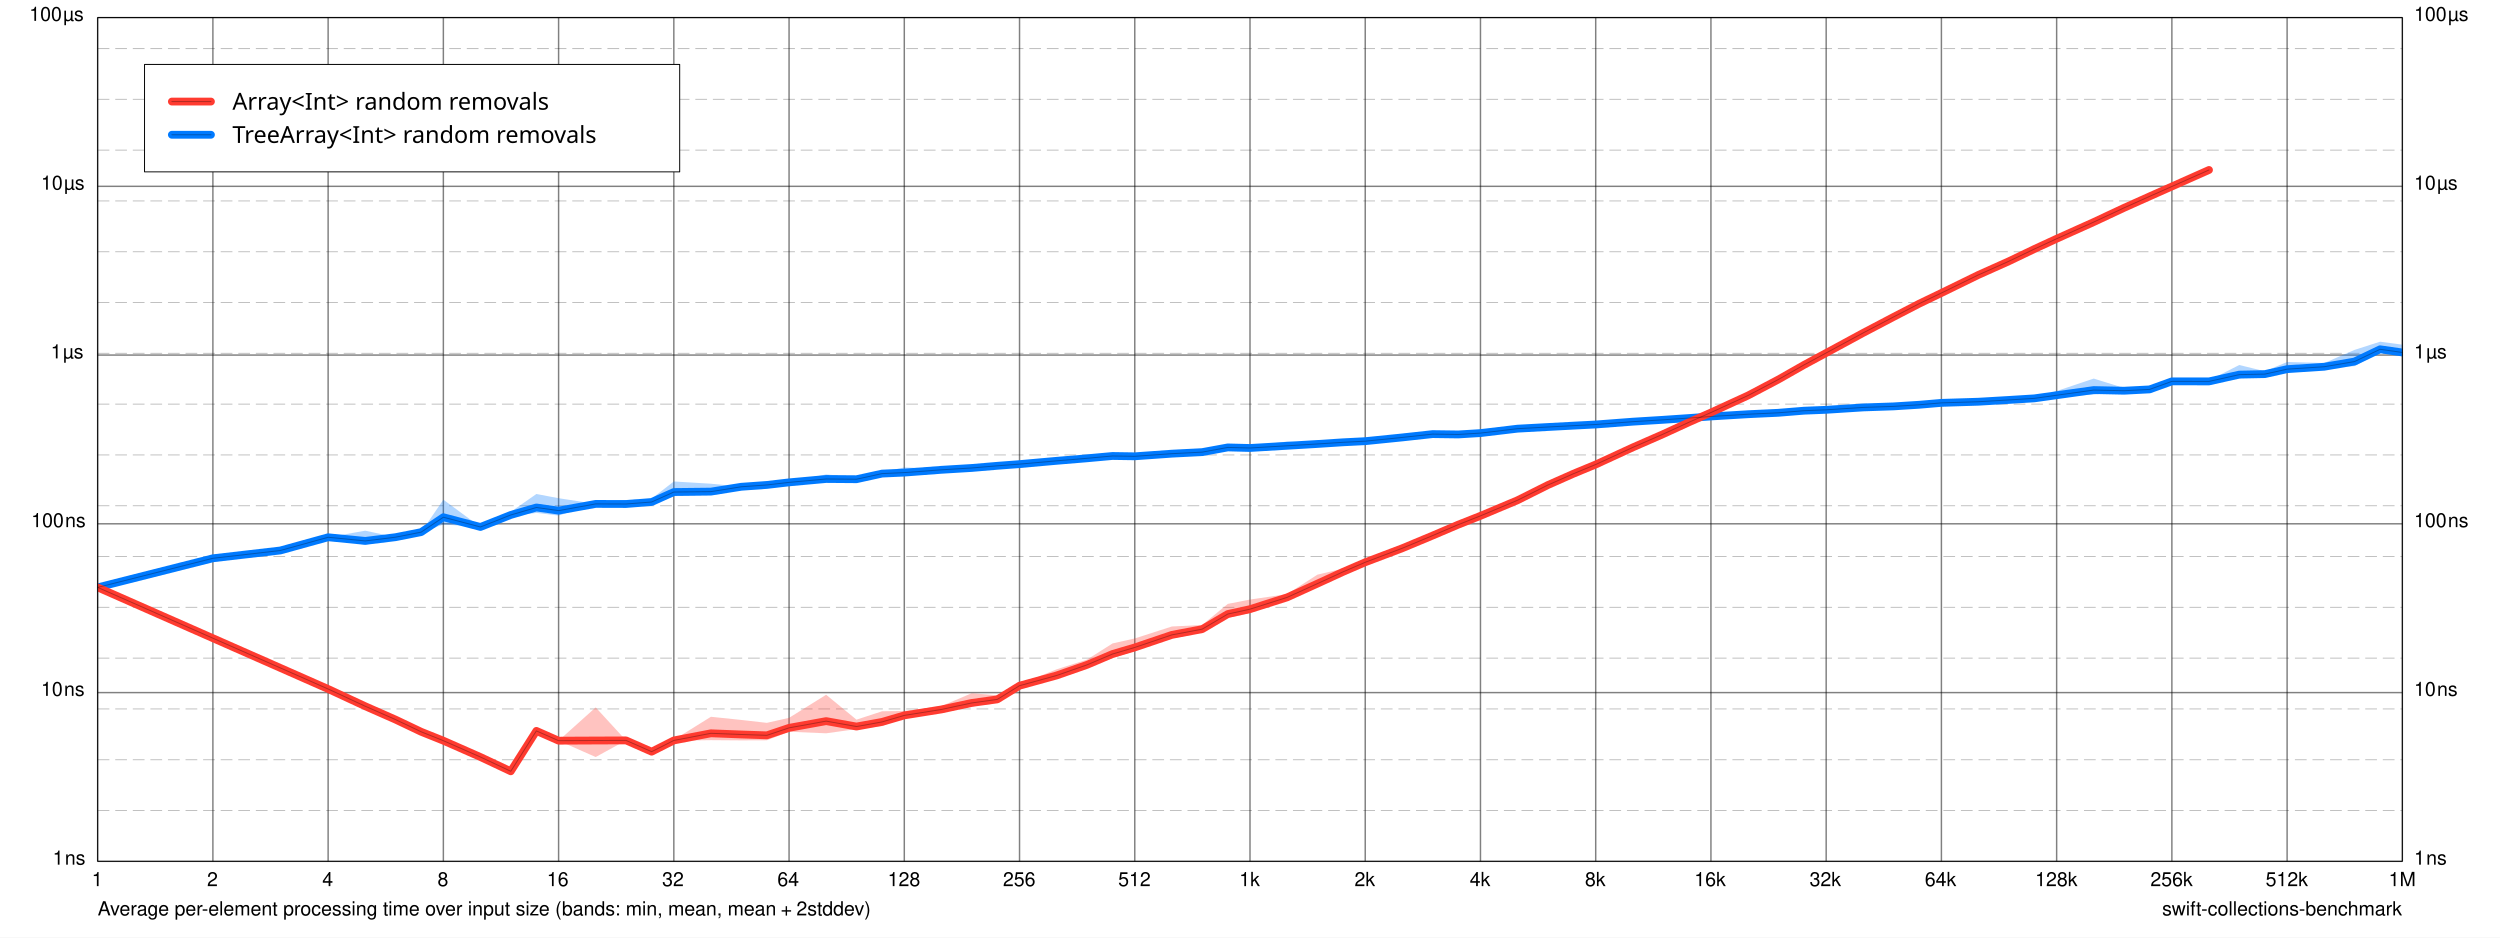
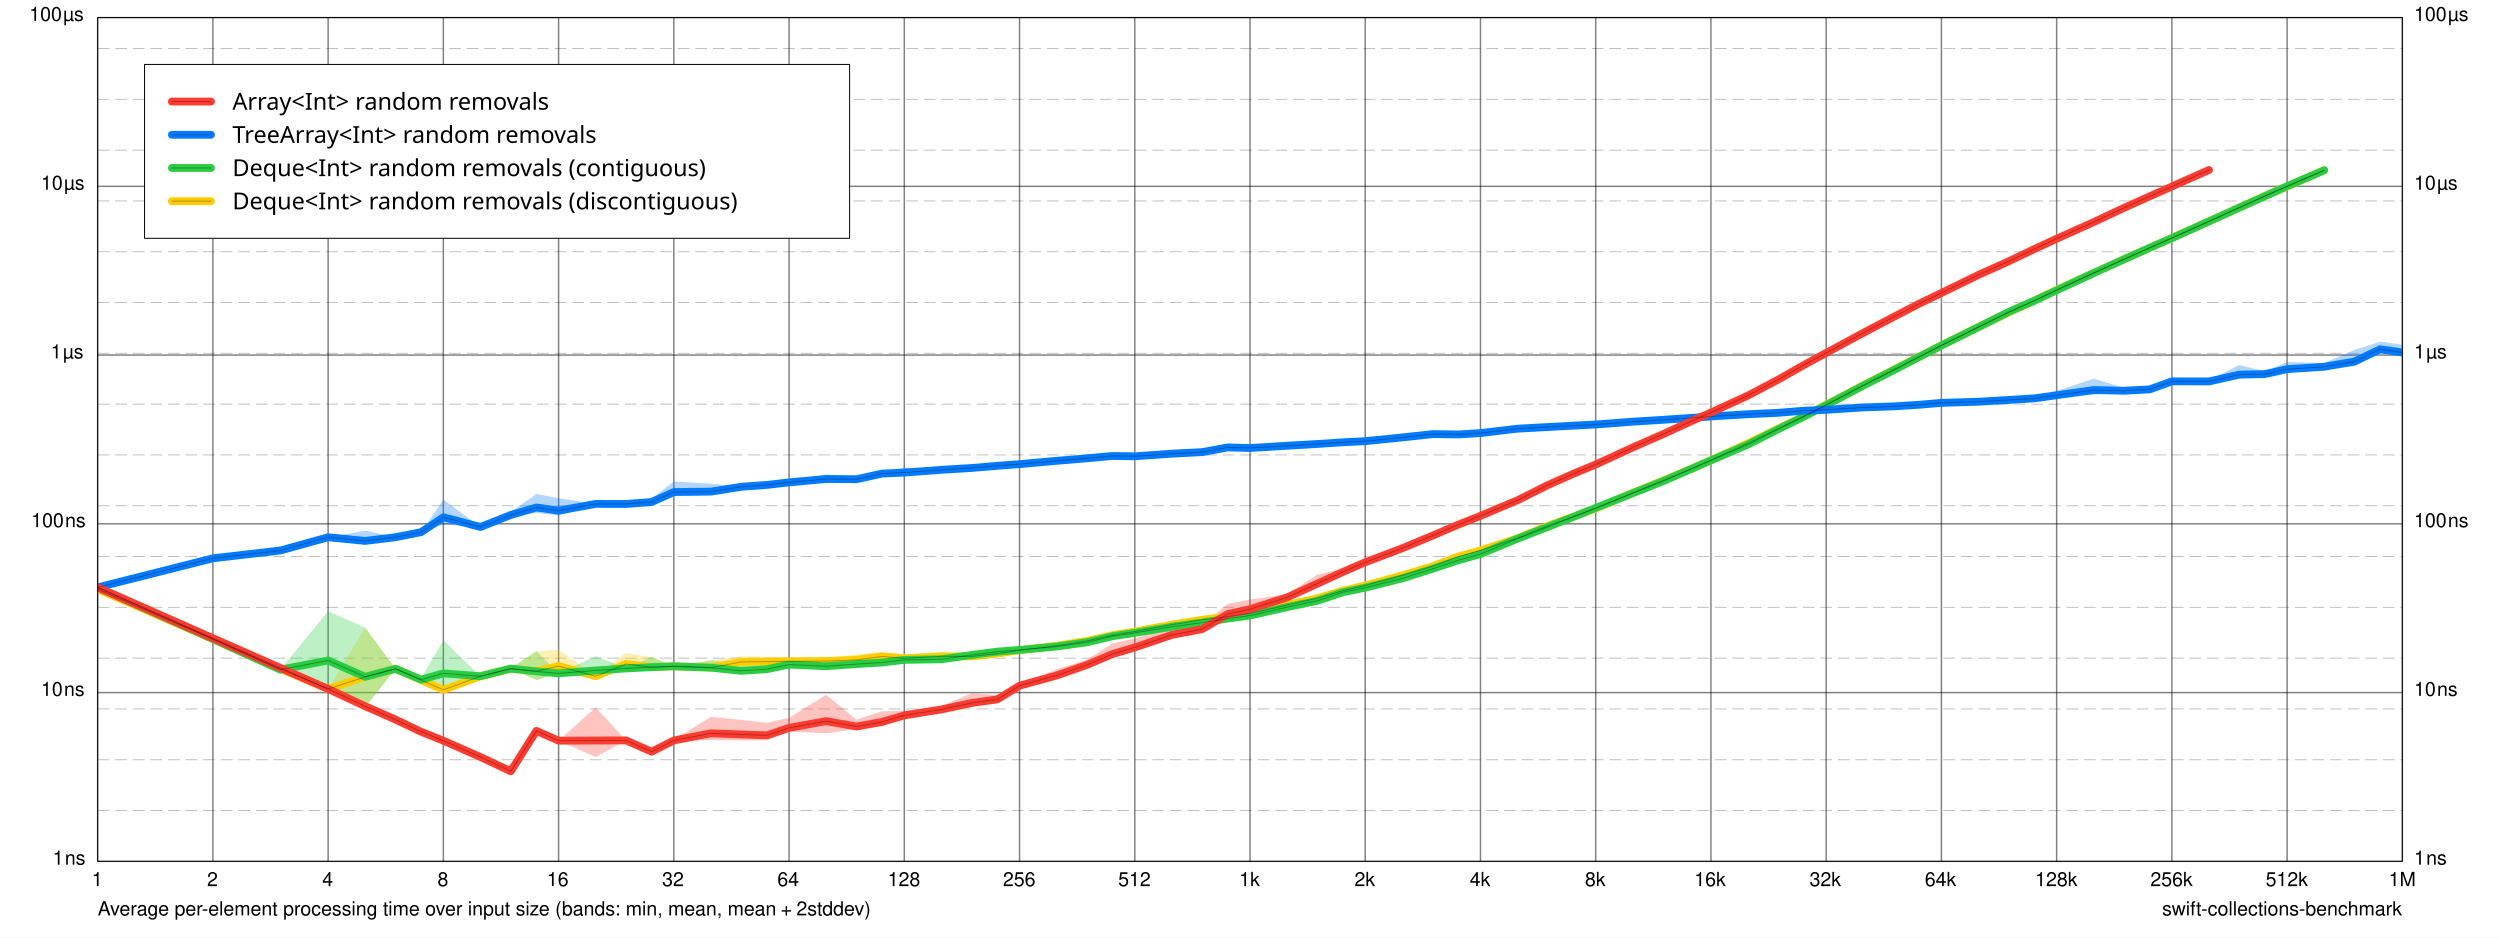
<svg xmlns="http://www.w3.org/2000/svg" xmlns:xlink="http://www.w3.org/1999/xlink" width="1280.0px" height="480.0px" viewBox="0.0 0.0 1280.0 480.0" version="1.1">
  <path d="M 0 0 L 0 480 L 1280 480 L 1280 0 z" fill="#FFFFFF" fill-opacity="1.0" stroke="none" />
  <text x="50" y="468.7" font-family="Helvetica" font-size="10" font-weight="normal" font-style="normal" fill="#000000" fill-opacity="1">Average per-element processing time over input size (bands: min, mean, mean + 2stddev)</text>
  <a xlink:href="https://github.com/apple/swift-collections-benchmark">
    <text x="1107" y="468.7" font-family="Helvetica" font-size="10" font-weight="normal" font-style="normal" fill="#000000" fill-opacity="1">swift-collections-benchmark</text>
  </a>
  <path d="M 50 9 L 50 441" fill="none" stroke-width="0.75" stroke="#000000" stroke-opacity="0.498" stroke-linecap="butt" stroke-linejoin="round" />
  <text x="47" y="453.7" font-family="Helvetica" font-size="10" font-weight="normal" font-style="normal" fill="#000000" fill-opacity="1">1</text>
  <path d="M 109 9 L 109 441" fill="none" stroke-width="0.75" stroke="#000000" stroke-opacity="0.498" stroke-linecap="butt" stroke-linejoin="round" />
  <text x="106" y="453.7" font-family="Helvetica" font-size="10" font-weight="normal" font-style="normal" fill="#000000" fill-opacity="1">2</text>
  <path d="M 168 9 L 168 441" fill="none" stroke-width="0.75" stroke="#000000" stroke-opacity="0.498" stroke-linecap="butt" stroke-linejoin="round" />
  <text x="165" y="453.7" font-family="Helvetica" font-size="10" font-weight="normal" font-style="normal" fill="#000000" fill-opacity="1">4</text>
  <path d="M 227 9 L 227 441" fill="none" stroke-width="0.75" stroke="#000000" stroke-opacity="0.498" stroke-linecap="butt" stroke-linejoin="round" />
  <text x="224" y="453.7" font-family="Helvetica" font-size="10" font-weight="normal" font-style="normal" fill="#000000" fill-opacity="1">8</text>
  <path d="M 286 9 L 286 441" fill="none" stroke-width="0.75" stroke="#000000" stroke-opacity="0.498" stroke-linecap="butt" stroke-linejoin="round" />
  <text x="280" y="453.7" font-family="Helvetica" font-size="10" font-weight="normal" font-style="normal" fill="#000000" fill-opacity="1">16</text>
  <path d="M 345 9 L 345 441" fill="none" stroke-width="0.75" stroke="#000000" stroke-opacity="0.498" stroke-linecap="butt" stroke-linejoin="round" />
  <text x="339" y="453.7" font-family="Helvetica" font-size="10" font-weight="normal" font-style="normal" fill="#000000" fill-opacity="1">32</text>
  <path d="M 404 9 L 404 441" fill="none" stroke-width="0.75" stroke="#000000" stroke-opacity="0.498" stroke-linecap="butt" stroke-linejoin="round" />
  <text x="398" y="453.7" font-family="Helvetica" font-size="10" font-weight="normal" font-style="normal" fill="#000000" fill-opacity="1">64</text>
  <path d="M 463 9 L 463 441" fill="none" stroke-width="0.75" stroke="#000000" stroke-opacity="0.498" stroke-linecap="butt" stroke-linejoin="round" />
  <text x="454.5" y="453.7" font-family="Helvetica" font-size="10" font-weight="normal" font-style="normal" fill="#000000" fill-opacity="1">128</text>
  <path d="M 522 9 L 522 441" fill="none" stroke-width="0.75" stroke="#000000" stroke-opacity="0.498" stroke-linecap="butt" stroke-linejoin="round" />
  <text x="513.5" y="453.7" font-family="Helvetica" font-size="10" font-weight="normal" font-style="normal" fill="#000000" fill-opacity="1">256</text>
  <path d="M 581 9 L 581 441" fill="none" stroke-width="0.75" stroke="#000000" stroke-opacity="0.498" stroke-linecap="butt" stroke-linejoin="round" />
  <text x="572.5" y="453.7" font-family="Helvetica" font-size="10" font-weight="normal" font-style="normal" fill="#000000" fill-opacity="1">512</text>
  <path d="M 640 9 L 640 441" fill="none" stroke-width="0.75" stroke="#000000" stroke-opacity="0.498" stroke-linecap="butt" stroke-linejoin="round" />
  <text x="634.5" y="453.7" font-family="Helvetica" font-size="10" font-weight="normal" font-style="normal" fill="#000000" fill-opacity="1">1k</text>
  <path d="M 699 9 L 699 441" fill="none" stroke-width="0.75" stroke="#000000" stroke-opacity="0.498" stroke-linecap="butt" stroke-linejoin="round" />
  <text x="693.5" y="453.7" font-family="Helvetica" font-size="10" font-weight="normal" font-style="normal" fill="#000000" fill-opacity="1">2k</text>
  <path d="M 758 9 L 758 441" fill="none" stroke-width="0.75" stroke="#000000" stroke-opacity="0.498" stroke-linecap="butt" stroke-linejoin="round" />
  <text x="752.5" y="453.7" font-family="Helvetica" font-size="10" font-weight="normal" font-style="normal" fill="#000000" fill-opacity="1">4k</text>
  <path d="M 817 9 L 817 441" fill="none" stroke-width="0.75" stroke="#000000" stroke-opacity="0.498" stroke-linecap="butt" stroke-linejoin="round" />
  <text x="811.5" y="453.7" font-family="Helvetica" font-size="10" font-weight="normal" font-style="normal" fill="#000000" fill-opacity="1">8k</text>
  <path d="M 876 9 L 876 441" fill="none" stroke-width="0.75" stroke="#000000" stroke-opacity="0.498" stroke-linecap="butt" stroke-linejoin="round" />
  <text x="867.5" y="453.7" font-family="Helvetica" font-size="10" font-weight="normal" font-style="normal" fill="#000000" fill-opacity="1">16k</text>
  <path d="M 935 9 L 935 441" fill="none" stroke-width="0.75" stroke="#000000" stroke-opacity="0.498" stroke-linecap="butt" stroke-linejoin="round" />
  <text x="926.5" y="453.7" font-family="Helvetica" font-size="10" font-weight="normal" font-style="normal" fill="#000000" fill-opacity="1">32k</text>
  <path d="M 994 9 L 994 441" fill="none" stroke-width="0.75" stroke="#000000" stroke-opacity="0.498" stroke-linecap="butt" stroke-linejoin="round" />
  <text x="985.5" y="453.7" font-family="Helvetica" font-size="10" font-weight="normal" font-style="normal" fill="#000000" fill-opacity="1">64k</text>
  <path d="M 1053 9 L 1053 441" fill="none" stroke-width="0.75" stroke="#000000" stroke-opacity="0.498" stroke-linecap="butt" stroke-linejoin="round" />
  <text x="1042" y="453.7" font-family="Helvetica" font-size="10" font-weight="normal" font-style="normal" fill="#000000" fill-opacity="1">128k</text>
  <path d="M 1112 9 L 1112 441" fill="none" stroke-width="0.75" stroke="#000000" stroke-opacity="0.498" stroke-linecap="butt" stroke-linejoin="round" />
  <text x="1101" y="453.7" font-family="Helvetica" font-size="10" font-weight="normal" font-style="normal" fill="#000000" fill-opacity="1">256k</text>
  <path d="M 1171 9 L 1171 441" fill="none" stroke-width="0.75" stroke="#000000" stroke-opacity="0.498" stroke-linecap="butt" stroke-linejoin="round" />
  <text x="1160" y="453.7" font-family="Helvetica" font-size="10" font-weight="normal" font-style="normal" fill="#000000" fill-opacity="1">512k</text>
  <path d="M 1230 9 L 1230 441" fill="none" stroke-width="0.75" stroke="#000000" stroke-opacity="0.498" stroke-linecap="butt" stroke-linejoin="round" />
  <text x="1223" y="453.7" font-family="Helvetica" font-size="10" font-weight="normal" font-style="normal" fill="#000000" fill-opacity="1">1M</text>
  <path d="M 50 441 L 1230 441" fill="none" stroke-width="0.75" stroke="#000000" stroke-opacity="0.498" stroke-linecap="butt" stroke-linejoin="round" />
  <text x="27" y="442.7" font-family="Helvetica" font-size="10" font-weight="normal" font-style="normal" fill="#000000" fill-opacity="1">1 ns</text>
  <text x="1236" y="442.7" font-family="Helvetica" font-size="10" font-weight="normal" font-style="normal" fill="#000000" fill-opacity="1">1 ns</text>
  <path d="M 50 354.6 L 1230 354.6" fill="none" stroke-width="0.75" stroke="#000000" stroke-opacity="0.498" stroke-linecap="butt" stroke-linejoin="round" />
  <text x="21" y="356.3" font-family="Helvetica" font-size="10" font-weight="normal" font-style="normal" fill="#000000" fill-opacity="1">10 ns</text>
  <text x="1236" y="356.3" font-family="Helvetica" font-size="10" font-weight="normal" font-style="normal" fill="#000000" fill-opacity="1">10 ns</text>
  <path d="M 50 268.2 L 1230 268.2" fill="none" stroke-width="0.75" stroke="#000000" stroke-opacity="0.498" stroke-linecap="butt" stroke-linejoin="round" />
  <text x="16" y="269.9" font-family="Helvetica" font-size="10" font-weight="normal" font-style="normal" fill="#000000" fill-opacity="1">100 ns</text>
  <text x="1236" y="269.9" font-family="Helvetica" font-size="10" font-weight="normal" font-style="normal" fill="#000000" fill-opacity="1">100 ns</text>
  <path d="M 50 181.8 L 1230 181.8" fill="none" stroke-width="0.75" stroke="#000000" stroke-opacity="0.498" stroke-linecap="butt" stroke-linejoin="round" />
  <text x="26" y="183.5" font-family="Helvetica" font-size="10" font-weight="normal" font-style="normal" fill="#000000" fill-opacity="1">1 µs</text>
  <text x="1236" y="183.5" font-family="Helvetica" font-size="10" font-weight="normal" font-style="normal" fill="#000000" fill-opacity="1">1 µs</text>
  <path d="M 50 95.4 L 1230 95.4" fill="none" stroke-width="0.75" stroke="#000000" stroke-opacity="0.498" stroke-linecap="butt" stroke-linejoin="round" />
  <text x="21" y="97.1" font-family="Helvetica" font-size="10" font-weight="normal" font-style="normal" fill="#000000" fill-opacity="1">10 µs</text>
  <text x="1236" y="97.1" font-family="Helvetica" font-size="10" font-weight="normal" font-style="normal" fill="#000000" fill-opacity="1">10 µs</text>
  <path d="M 50 9 L 1230 9" fill="none" stroke-width="0.75" stroke="#000000" stroke-opacity="0.498" stroke-linecap="butt" stroke-linejoin="round" />
  <text x="15" y="10.7" font-family="Helvetica" font-size="10" font-weight="normal" font-style="normal" fill="#000000" fill-opacity="1">100 µs</text>
  <text x="1236" y="10.7" font-family="Helvetica" font-size="10" font-weight="normal" font-style="normal" fill="#000000" fill-opacity="1">100 µs</text>
  <path d="M 50 414.99 L 1230 414.99" fill="none" stroke-width="0.5" stroke="#000000" stroke-opacity="0.259" stroke-linecap="butt" stroke-linejoin="round" stroke-dasharray="6 3" stroke-dashoffset="0" />
  <path d="M 50 388.98 L 1230 388.98" fill="none" stroke-width="0.5" stroke="#000000" stroke-opacity="0.259" stroke-linecap="butt" stroke-linejoin="round" stroke-dasharray="6 3" stroke-dashoffset="0" />
  <path d="M 50 362.97 L 1230 362.97" fill="none" stroke-width="0.5" stroke="#000000" stroke-opacity="0.259" stroke-linecap="butt" stroke-linejoin="round" stroke-dasharray="6 3" stroke-dashoffset="0" />
  <path d="M 50 336.96 L 1230 336.96" fill="none" stroke-width="0.5" stroke="#000000" stroke-opacity="0.259" stroke-linecap="butt" stroke-linejoin="round" stroke-dasharray="6 3" stroke-dashoffset="0" />
  <path d="M 50 310.96 L 1230 310.96" fill="none" stroke-width="0.5" stroke="#000000" stroke-opacity="0.259" stroke-linecap="butt" stroke-linejoin="round" stroke-dasharray="6 3" stroke-dashoffset="0" />
  <path d="M 50 284.95 L 1230 284.95" fill="none" stroke-width="0.5" stroke="#000000" stroke-opacity="0.259" stroke-linecap="butt" stroke-linejoin="round" stroke-dasharray="6 3" stroke-dashoffset="0" />
  <path d="M 50 258.94 L 1230 258.94" fill="none" stroke-width="0.5" stroke="#000000" stroke-opacity="0.259" stroke-linecap="butt" stroke-linejoin="round" stroke-dasharray="6 3" stroke-dashoffset="0" />
  <path d="M 50 232.93 L 1230 232.93" fill="none" stroke-width="0.5" stroke="#000000" stroke-opacity="0.259" stroke-linecap="butt" stroke-linejoin="round" stroke-dasharray="6 3" stroke-dashoffset="0" />
  <path d="M 50 206.92 L 1230 206.92" fill="none" stroke-width="0.5" stroke="#000000" stroke-opacity="0.259" stroke-linecap="butt" stroke-linejoin="round" stroke-dasharray="6 3" stroke-dashoffset="0" />
  <path d="M 50 180.91 L 1230 180.91" fill="none" stroke-width="0.5" stroke="#000000" stroke-opacity="0.259" stroke-linecap="butt" stroke-linejoin="round" stroke-dasharray="6 3" stroke-dashoffset="0" />
  <path d="M 50 154.9 L 1230 154.9" fill="none" stroke-width="0.5" stroke="#000000" stroke-opacity="0.259" stroke-linecap="butt" stroke-linejoin="round" stroke-dasharray="6 3" stroke-dashoffset="0" />
  <path d="M 50 128.89 L 1230 128.89" fill="none" stroke-width="0.5" stroke="#000000" stroke-opacity="0.259" stroke-linecap="butt" stroke-linejoin="round" stroke-dasharray="6 3" stroke-dashoffset="0" />
  <path d="M 50 102.88 L 1230 102.88" fill="none" stroke-width="0.5" stroke="#000000" stroke-opacity="0.259" stroke-linecap="butt" stroke-linejoin="round" stroke-dasharray="6 3" stroke-dashoffset="0" />
  <path d="M 50 76.874 L 1230 76.874" fill="none" stroke-width="0.5" stroke="#000000" stroke-opacity="0.259" stroke-linecap="butt" stroke-linejoin="round" stroke-dasharray="6 3" stroke-dashoffset="0" />
  <path d="M 50 50.865 L 1230 50.865" fill="none" stroke-width="0.5" stroke="#000000" stroke-opacity="0.259" stroke-linecap="butt" stroke-linejoin="round" stroke-dasharray="6 3" stroke-dashoffset="0" />
  <path d="M 50 24.856 L 1230 24.856" fill="none" stroke-width="0.5" stroke="#000000" stroke-opacity="0.259" stroke-linecap="butt" stroke-linejoin="round" stroke-dasharray="6 3" stroke-dashoffset="0" />
-   <path d="M 74 33 L 74 88 L 348 88 L 348 33 z" fill="#FFFFFF" fill-opacity="1.0" stroke="none" />
+   <path d="M 74 33 L 74 122 L 435 122 L 435 33 z" fill="#FFFFFF" fill-opacity="1.0" stroke="none" />
  <clipPath id="clip-0">
    <path d="M 50 9 L 50 441 L 1230 441 L 1230 9 z" />
  </clipPath>
  <g clip-path="url(#clip-0)">
+     <path d="M 50 301.66L 109 325.95L 143.51 341.17L 168 352.77L 186.99 321.32L 202.51 342.42L 215.63 348.21L 227 353.22L 245.99 346.23L 261.51 342.42L 274.63 333.53L 286 332.61L 304.99 346.23L 320.51 334.28L 333.63 336.51L 345 341.15L 363.99 338.13L 379.51 335.98L 392.63 336.28L 404 336.47L 422.99 336.75L 438.51 335.02L 451.63 333.78L 463 334.95L 481.99 334.39L 497.51 334.03L 510.63 334.08L 522 331.49L 540.99 330.26L 556.51 326.21L 569.63 324.51L 581 322.44L 599.99 319.01L 615.51 317.09L 628.63 314.63L 640 313.62L 658.99 309.27L 674.51 305.42L 687.63 301.91L 699 298.41L 717.99 293.12L 733.51 289.15L 746.63 282.95L 758 280.94L 776.99 274.67L 792.51 268.75L 805.63 263.52L 817 259.82L 835.99 252.19L 851.51 245.49L 864.63 240.57L 876 234.77L 894.99 225.93L 910.51 218.99L 923.63 212.5L 935 206.79L 953.99 197.24L 969.51 189.18L 982.63 182.2L 994 176.6L 1013 167.05L 1028.5 159.78L 1041.6 153.84L 1053 148.34L 1072 139.65L 1087.5 132.59L 1100.6 126.89L 1112 121.62L 1131 113.26L 1146.5 105.94L 1159.6 99.543L 1171 95.154L 1190 87.137L 1190 87.137L 1171 95.557L 1159.6 100.56L 1146.5 106.38L 1131 113.34L 1112 121.9L 1100.6 126.91L 1087.5 132.74L 1072 139.75L 1053 148.43L 1041.6 153.94L 1028.5 160.03L 1013 167.54L 994 176.91L 982.63 182.76L 969.51 189.4L 953.99 197.26L 935 207.38L 923.63 213.22L 910.51 219.53L 894.99 227.3L 876 235.91L 864.63 240.57L 851.51 246.19L 835.99 252.42L 817 260.52L 805.63 264.84L 792.51 269.38L 776.99 275.86L 758 282.11L 746.63 285.71L 733.51 290.18L 717.99 295.1L 699 300.25L 687.63 302.61L 674.51 306.59L 658.99 309.9L 640 314.22L 628.63 316.04L 615.51 317.38L 599.99 320.12L 581 323.7L 569.63 325.42L 556.51 328.86L 540.99 330.76L 522 333.43L 510.63 334.85L 497.51 336.83L 481.99 336.63L 463 337.85L 451.63 336.96L 438.51 338.89L 422.99 339.11L 404 339.42L 392.63 339.65L 379.51 340.02L 363.99 343.2L 345 341.15L 333.63 343.64L 320.51 342.2L 304.99 346.23L 286 344.58L 274.63 347.98L 261.51 342.42L 245.99 346.23L 227 353.22L 215.63 348.21L 202.51 342.42L 186.99 362.05L 168 352.77L 143.51 342.88L 109 327.66L 50 301.66" fill="#FFCC00" fill-opacity="0.302" stroke="none" />
+     <path d="M 50 300.75L 109 325.95L 143.51 342.88L 168 312.94L 186.99 321.32L 202.51 342.42L 215.63 347.35L 227 327.8L 245.99 346.23L 261.51 341.99L 274.63 333.39L 286 344.76L 304.99 335.98L 320.51 342.1L 333.63 336.35L 345 341.15L 363.99 338.07L 379.51 340.15L 392.63 339.9L 404 337.95L 422.99 339.22L 438.51 339.97L 451.63 337.95L 463 337.85L 481.99 336.69L 497.51 335.34L 510.63 332.51L 522 331.79L 540.99 331.01L 556.51 328.28L 569.63 325.28L 581 322.72L 599.99 320.35L 615.51 317.89L 628.63 316.43L 640 314.56L 658.99 310.41L 674.51 307.52L 687.63 301.03L 699 300.48L 717.99 295.37L 733.51 289.19L 746.63 286.02L 758 282.24L 776.99 274.92L 792.51 269.3L 805.63 263.36L 817 259.48L 835.99 252.15L 851.51 245.81L 864.63 240.61L 876 234.92L 894.99 227.45L 910.51 218.84L 923.63 212.93L 935 206.92L 953.99 197.34L 969.51 189.33L 982.63 182.45L 994 176.66L 1013 167.29L 1028.5 158.34L 1041.6 153.76L 1053 148.33L 1072 139.72L 1087.5 132.71L 1100.6 126.86L 1112 121.88L 1131 113.26L 1146.5 106.25L 1159.6 100.11L 1171 94.637L 1190 87.187L 1190 87.187L 1171 95.577L 1159.6 100.6L 1146.5 106.38L 1131 113.36L 1112 121.92L 1100.6 126.89L 1087.5 132.78L 1072 139.82L 1053 148.75L 1041.6 154.02L 1028.5 160.16L 1013 167.52L 994 176.95L 982.63 182.84L 969.51 189.63L 953.99 197.47L 935 207.61L 923.63 213.44L 910.51 220.05L 894.99 227.62L 876 236.01L 864.63 240.67L 851.51 246.55L 835.99 252.64L 817 260.24L 805.63 265.07L 792.51 269.93L 776.99 276.09L 758 284.19L 746.63 287.18L 733.51 291.96L 717.99 296.37L 699 301.07L 687.63 303.99L 674.51 307.63L 658.99 310.99L 640 315.38L 628.63 316.79L 615.51 319.08L 599.99 321.11L 581 324.51L 569.63 325.9L 556.51 329.07L 540.99 331.01L 522 333.09L 510.63 334.03L 497.51 335.34L 481.99 337.85L 463 337.85L 451.63 339.68L 438.51 340.02L 422.99 341.81L 404 341.11L 392.63 343.64L 379.51 344.7L 363.99 343.27L 345 341.15L 333.63 343.64L 320.51 342.31L 304.99 346.23L 286 344.76L 274.63 348.21L 261.51 342.42L 245.99 346.23L 227 353.22L 215.63 348.21L 202.51 342.42L 186.99 362.05L 168 353.67L 143.51 342.88L 109 327.66L 50 300.75" fill="#28CD41" fill-opacity="0.302" stroke="none" />
    <path d="M 50 300.75L 109 285.84L 143.51 281.6L 168 275.08L 186.99 271.71L 202.51 275.04L 215.63 272.45L 227 255.85L 245.99 269.81L 261.51 262.08L 274.63 252.92L 286 255.08L 304.99 258L 320.51 256L 333.63 255.3L 345 246.51L 363.99 247.66L 379.51 249.22L 392.63 247.14L 404 246.77L 422.99 242.91L 438.51 244.25L 451.63 241.6L 463 239.32L 481.99 240.08L 497.51 238.8L 510.63 237.39L 522 237.52L 540.99 235.56L 556.51 233.47L 569.63 232.48L 581 233.3L 599.99 231.98L 615.51 229.82L 628.63 228.6L 640 228.44L 658.99 226.06L 674.51 226.84L 687.63 225.73L 699 225.85L 717.99 222.18L 733.51 220.93L 746.63 222.12L 758 221.61L 776.99 218.18L 792.51 217.79L 805.63 217.07L 817 216.79L 835.99 215.72L 851.51 214.34L 864.63 213.66L 876 212.36L 894.99 211.91L 910.51 209.87L 923.63 209.93L 935 209.41L 953.99 208.57L 969.51 207.94L 982.63 206.86L 994 206.08L 1013 205.57L 1028.5 204.47L 1041.6 203.49L 1053 200.2L 1072 193.83L 1087.5 198.66L 1100.6 198.6L 1112 194.21L 1131 194.77L 1146.5 186.88L 1159.6 190.09L 1171 185.35L 1190 185.88L 1205.5 179.15L 1218.6 174.94L 1230 176.47L 1230 181.99L 1218.6 180.32L 1205.5 187.48L 1190 188.47L 1171 190.4L 1159.6 192.07L 1146.5 193.72L 1131 195.46L 1112 195.64L 1100.6 199.64L 1087.5 200.55L 1072 202.03L 1053 203.15L 1041.6 204.13L 1028.5 204.87L 1013 205.72L 994 206.34L 982.63 207.37L 969.51 208.11L 953.99 208.61L 935 209.97L 923.63 210.4L 910.51 211.89L 894.99 212.14L 876 213.54L 864.63 214.19L 851.51 215.16L 835.99 215.96L 817 217.54L 805.63 218.24L 792.51 218.92L 776.99 219.96L 758 221.78L 746.63 222.55L 733.51 222.75L 717.99 224.61L 699 225.89L 687.63 226.73L 674.51 227.47L 658.99 229.04L 640 229.7L 628.63 229.26L 615.51 232.09L 599.99 232.39L 581 233.74L 569.63 233.82L 556.51 235.08L 540.99 236.07L 522 237.67L 510.63 238.89L 497.51 239.89L 481.99 240.71L 463 242.96L 451.63 242.8L 438.51 245.76L 422.99 246.1L 404 247.03L 392.63 248.7L 379.51 249.23L 363.99 253.25L 345 254.04L 333.63 257.66L 320.51 258.8L 304.99 258L 286 263.97L 274.63 262.61L 261.51 264.23L 245.99 269.81L 227 268.58L 215.63 272.45L 202.51 275.04L 186.99 278.99L 168 275.08L 143.51 281.94L 109 285.84L 50 300.75" fill="#007AFF" fill-opacity="0.302" stroke="none" />
    <path d="M 50 300.75L 109 326.76L 143.51 341.97L 168 352.77L 186.99 360.33L 202.51 367.18L 215.63 374.67L 227 377.97L 245.99 386.34L 261.51 394.9L 274.63 374.22L 286 379.23L 304.99 362.18L 320.51 379.08L 333.63 384.86L 345 378.8L 363.99 366.99L 379.51 368.61L 392.63 370.1L 404 367.53L 422.99 355.71L 438.51 368.47L 451.63 364.17L 463 364.03L 481.99 361.52L 497.51 354.94L 510.63 355.98L 522 350.27L 540.99 342.69L 556.51 337.75L 569.63 329.43L 581 326.88L 599.99 320.76L 615.51 320L 628.63 309.19L 640 306.97L 658.99 304.2L 674.51 294.23L 687.63 291.12L 699 286.53L 717.99 280.09L 733.51 274.18L 746.63 266.88L 758 263.65L 776.99 255.09L 792.51 247.93L 805.63 242.32L 817 237.72L 835.99 227.52L 851.51 221.71L 864.63 214.92L 876 210.46L 894.99 202.46L 910.51 194.2L 923.63 186.73L 935 180.65L 953.99 170.38L 969.51 162.17L 982.63 155.25L 994 149.62L 1013 140.05L 1028.5 133.64L 1041.6 127.43L 1053 121.64L 1072 113.61L 1087.5 106.18L 1100.6 99.443L 1112 94.649L 1131 87.025L 1131 87.025L 1112 95.765L 1100.6 100.94L 1087.5 106.51L 1072 113.72L 1053 122.44L 1041.6 127.52L 1028.5 133.83L 1013 140.96L 994 150.13L 982.63 155.56L 969.51 162.31L 953.99 170.44L 935 180.74L 923.63 186.89L 910.51 194.35L 894.99 202.52L 876 211.48L 864.63 216.72L 851.51 222.48L 835.99 229.64L 817 237.85L 805.63 242.6L 792.51 248.48L 776.99 256.48L 758 264.27L 746.63 269.25L 733.51 274.23L 717.99 280.9L 699 288.36L 687.63 293.4L 674.51 300.59L 658.99 306.47L 640 313.8L 628.63 316.41L 615.51 322.9L 599.99 326.71L 581 333.26L 569.63 336.97L 556.51 341.41L 540.99 347.01L 522 351.36L 510.63 358.85L 497.51 361.84L 481.99 363.86L 463 367.11L 451.63 371.76L 438.51 373.31L 422.99 375.45L 404 374.66L 392.63 379.03L 379.51 379.08L 363.99 378.96L 345 379.23L 333.63 384.86L 320.51 379.08L 304.99 387.6L 286 379.23L 274.63 374.22L 261.51 394.9L 245.99 388.06L 227 379.68L 215.63 374.67L 202.51 368.89L 186.99 362.05L 168 352.77L 143.51 341.97L 109 326.76L 50 300.75" fill="#FF3B30" fill-opacity="0.302" stroke="none" />
+     <path d="M 50 301.66L 109 327.21L 143.51 342.42L 168 352.77L 186.99 346.53L 202.51 342.42L 215.63 348.21L 227 353.22L 245.99 346.23L 261.51 342.42L 274.63 343.64L 286 341.06L 304.99 346.23L 320.51 339.96L 333.63 341.64L 345 341.15L 363.99 341.81L 379.51 338.92L 392.63 338.74L 404 338.63L 422.99 338.47L 438.51 337.84L 451.63 336.1L 463 337.07L 481.99 336.03L 497.51 336.08L 510.63 334.64L 522 332.92L 540.99 330.63L 556.51 328.15L 569.63 325.18L 581 323.36L 599.99 319.83L 615.51 317.31L 628.63 315.66L 640 314.06L 658.99 309.74L 674.51 306.28L 687.63 302.43L 699 299.76L 717.99 294.57L 733.51 289.91L 746.63 284.97L 758 281.8L 776.99 275.55L 792.51 269.21L 805.63 264.49L 817 260.34L 835.99 252.36L 851.51 246L 864.63 240.57L 876 235.61L 894.99 226.93L 910.51 219.38L 923.63 213.03L 935 207.23L 953.99 197.25L 969.51 189.34L 982.63 182.62L 994 176.83L 1013 167.41L 1028.5 159.96L 1041.6 153.91L 1053 148.4L 1072 139.73L 1087.5 132.7L 1100.6 126.91L 1112 121.83L 1131 113.32L 1146.5 106.27L 1159.6 100.29L 1171 95.452L 1190 87.137" fill="none" stroke-width="4" stroke="#FFCC00" stroke-opacity="1" stroke-linecap="round" stroke-linejoin="round" />
+     <path d="M 50 300.75L 109 327.21L 143.51 342.88L 168 338.16L 186.99 346.53L 202.51 342.42L 215.63 347.98L 227 344.76L 245.99 346.23L 261.51 342.31L 274.63 343.74L 286 344.76L 304.99 343.27L 320.51 342.25L 333.63 341.59L 345 341.15L 363.99 341.84L 379.51 343.46L 392.63 342.63L 404 340.26L 422.99 341.11L 438.51 340L 451.63 339.22L 463 337.85L 481.99 337.55L 497.51 335.34L 510.63 333.63L 522 332.75L 540.99 331.01L 556.51 328.86L 569.63 325.74L 581 324.03L 599.99 320.91L 615.51 318.76L 628.63 316.7L 640 315.16L 658.99 310.84L 674.51 307.6L 687.63 303.19L 699 300.91L 717.99 296.11L 733.51 291.22L 746.63 286.87L 758 283.67L 776.99 275.78L 792.51 269.76L 805.63 264.61L 817 260.04L 835.99 252.51L 851.51 246.36L 864.63 240.66L 876 235.72L 894.99 227.57L 910.51 219.73L 923.63 213.3L 935 207.43L 953.99 197.43L 969.51 189.55L 982.63 182.74L 994 176.87L 1013 167.46L 1028.5 159.68L 1041.6 153.95L 1053 148.64L 1072 139.79L 1087.5 132.76L 1100.6 126.88L 1112 121.91L 1131 113.34L 1146.5 106.34L 1159.6 100.47L 1171 95.329L 1190 87.187" fill="none" stroke-width="4" stroke="#28CD41" stroke-opacity="1" stroke-linecap="round" stroke-linejoin="round" />
    <path d="M 50 300.75L 109 285.84L 143.51 281.85L 168 275.08L 186.99 276.95L 202.51 275.04L 215.63 272.45L 227 264.82L 245.99 269.81L 261.51 263.66L 274.63 259.83L 286 261.44L 304.99 258L 320.51 258.05L 333.63 257.03L 345 251.92L 363.99 251.71L 379.51 249.23L 392.63 248.29L 404 246.97L 422.99 245.24L 438.51 245.36L 451.63 242.48L 463 241.97L 481.99 240.54L 497.51 239.6L 510.63 238.49L 522 237.63L 540.99 235.94L 556.51 234.65L 569.63 233.46L 581 233.63L 599.99 232.28L 615.51 231.49L 628.63 229.08L 640 229.37L 658.99 228.24L 674.51 227.31L 687.63 226.46L 699 225.88L 717.99 223.96L 733.51 222.26L 746.63 222.44L 758 221.74L 776.99 219.48L 792.51 218.63L 805.63 217.93L 817 217.34L 835.99 215.9L 851.51 214.94L 864.63 214.05L 876 213.23L 894.99 212.08L 910.51 211.35L 923.63 210.28L 935 209.82L 953.99 208.6L 969.51 208.07L 982.63 207.24L 994 206.27L 1013 205.68L 1028.5 204.77L 1041.6 203.96L 1053 202.36L 1072 199.71L 1087.5 200.05L 1100.6 199.37L 1112 195.26L 1131 195.28L 1146.5 191.81L 1159.6 191.54L 1171 189.01L 1190 187.77L 1205.5 185.12L 1218.6 178.84L 1230 180.47" fill="none" stroke-width="4" stroke="#007AFF" stroke-opacity="1" stroke-linecap="round" stroke-linejoin="round" />
    <path d="M 50 300.75L 109 326.76L 143.51 341.97L 168 352.77L 186.99 361.59L 202.51 368.43L 215.63 374.67L 227 379.23L 245.99 387.6L 261.51 394.9L 274.63 374.22L 286 379.23L 304.99 379.14L 320.51 379.08L 333.63 384.86L 345 379.11L 363.99 375.45L 379.51 376.05L 392.63 376.49L 404 372.66L 422.99 369.21L 438.51 371.99L 451.63 369.62L 463 366.28L 481.99 363.24L 497.51 359.91L 510.63 358.08L 522 351.07L 540.99 345.84L 556.51 340.42L 569.63 334.85L 581 331.49L 599.99 325.06L 615.51 322.12L 628.63 314.39L 640 311.89L 658.99 305.86L 674.51 298.82L 687.63 292.79L 699 287.88L 717.99 280.69L 733.51 274.21L 746.63 268.61L 758 264.11L 776.99 256.12L 792.51 248.34L 805.63 242.53L 817 237.82L 835.99 229.07L 851.51 222.27L 864.63 216.24L 876 211.21L 894.99 202.5L 910.51 194.31L 923.63 186.85L 935 180.71L 953.99 170.42L 969.51 162.27L 982.63 155.48L 994 150L 1013 140.72L 1028.5 133.78L 1041.6 127.5L 1053 122.23L 1072 113.69L 1087.5 106.42L 1100.6 100.54L 1112 95.47L 1131 87.025" fill="none" stroke-width="4" stroke="#FF3B30" stroke-opacity="1" stroke-linecap="round" stroke-linejoin="round" />
+     <path d="M 50 301.66L 109 327.21L 143.51 342.42L 168 352.77L 186.99 346.53L 202.51 342.42L 215.63 348.21L 227 353.22L 245.99 346.23L 261.51 342.42L 274.63 343.64L 286 341.06L 304.99 346.23L 320.51 339.96L 333.63 341.64L 345 341.15L 363.99 341.81L 379.51 338.92L 392.63 338.74L 404 338.63L 422.99 338.47L 438.51 337.84L 451.63 336.1L 463 337.07L 481.99 336.03L 497.51 336.08L 510.63 334.64L 522 332.92L 540.99 330.63L 556.51 328.15L 569.63 325.18L 581 323.36L 599.99 319.83L 615.51 317.31L 628.63 315.66L 640 314.06L 658.99 309.74L 674.51 306.28L 687.63 302.43L 699 299.76L 717.99 294.57L 733.51 289.91L 746.63 284.97L 758 281.8L 776.99 275.55L 792.51 269.21L 805.63 264.49L 817 260.34L 835.99 252.36L 851.51 246L 864.63 240.57L 876 235.61L 894.99 226.93L 910.51 219.38L 923.63 213.03L 935 207.23L 953.99 197.25L 969.51 189.34L 982.63 182.62L 994 176.83L 1013 167.41L 1028.5 159.96L 1041.6 153.91L 1053 148.4L 1072 139.73L 1087.5 132.7L 1100.6 126.91L 1112 121.83L 1131 113.32L 1146.5 106.27L 1159.6 100.29L 1171 95.452L 1190 87.137" fill="none" stroke-width="0.5" stroke="#000000" stroke-opacity="0.302" stroke-linecap="round" stroke-linejoin="round" />
+     <path d="M 50 300.75L 109 327.21L 143.51 342.88L 168 338.16L 186.99 346.53L 202.51 342.42L 215.63 347.98L 227 344.76L 245.99 346.23L 261.51 342.31L 274.63 343.74L 286 344.76L 304.99 343.27L 320.51 342.25L 333.63 341.59L 345 341.15L 363.99 341.84L 379.51 343.46L 392.63 342.63L 404 340.26L 422.99 341.11L 438.51 340L 451.63 339.22L 463 337.85L 481.99 337.55L 497.51 335.34L 510.63 333.63L 522 332.75L 540.99 331.01L 556.51 328.86L 569.63 325.74L 581 324.03L 599.99 320.91L 615.51 318.76L 628.63 316.7L 640 315.16L 658.99 310.84L 674.51 307.6L 687.63 303.19L 699 300.91L 717.99 296.11L 733.51 291.22L 746.63 286.87L 758 283.67L 776.99 275.78L 792.51 269.76L 805.63 264.61L 817 260.04L 835.99 252.51L 851.51 246.36L 864.63 240.66L 876 235.72L 894.99 227.57L 910.51 219.73L 923.63 213.3L 935 207.43L 953.99 197.43L 969.51 189.55L 982.63 182.74L 994 176.87L 1013 167.46L 1028.5 159.68L 1041.6 153.95L 1053 148.64L 1072 139.79L 1087.5 132.76L 1100.6 126.88L 1112 121.91L 1131 113.34L 1146.5 106.34L 1159.6 100.47L 1171 95.329L 1190 87.187" fill="none" stroke-width="0.5" stroke="#000000" stroke-opacity="0.302" stroke-linecap="round" stroke-linejoin="round" />
    <path d="M 50 300.75L 109 285.84L 143.51 281.85L 168 275.08L 186.99 276.95L 202.51 275.04L 215.63 272.45L 227 264.82L 245.99 269.81L 261.51 263.66L 274.63 259.83L 286 261.44L 304.99 258L 320.51 258.05L 333.63 257.03L 345 251.92L 363.99 251.71L 379.51 249.23L 392.63 248.29L 404 246.97L 422.99 245.24L 438.51 245.36L 451.63 242.48L 463 241.97L 481.99 240.54L 497.51 239.6L 510.63 238.49L 522 237.63L 540.99 235.94L 556.51 234.65L 569.63 233.46L 581 233.63L 599.99 232.28L 615.51 231.49L 628.63 229.08L 640 229.37L 658.99 228.24L 674.51 227.31L 687.63 226.46L 699 225.88L 717.99 223.96L 733.51 222.26L 746.63 222.44L 758 221.74L 776.99 219.48L 792.51 218.63L 805.63 217.93L 817 217.34L 835.99 215.9L 851.51 214.94L 864.63 214.05L 876 213.23L 894.99 212.08L 910.51 211.35L 923.63 210.28L 935 209.82L 953.99 208.6L 969.51 208.07L 982.63 207.24L 994 206.27L 1013 205.68L 1028.5 204.77L 1041.6 203.96L 1053 202.36L 1072 199.71L 1087.5 200.05L 1100.6 199.37L 1112 195.26L 1131 195.28L 1146.5 191.81L 1159.6 191.54L 1171 189.01L 1190 187.77L 1205.5 185.12L 1218.6 178.84L 1230 180.47" fill="none" stroke-width="0.5" stroke="#000000" stroke-opacity="0.302" stroke-linecap="round" stroke-linejoin="round" />
    <path d="M 50 300.75L 109 326.76L 143.51 341.97L 168 352.77L 186.99 361.59L 202.51 368.43L 215.63 374.67L 227 379.23L 245.99 387.6L 261.51 394.9L 274.63 374.22L 286 379.23L 304.99 379.14L 320.51 379.08L 333.63 384.86L 345 379.11L 363.99 375.45L 379.51 376.05L 392.63 376.49L 404 372.66L 422.99 369.21L 438.51 371.99L 451.63 369.62L 463 366.28L 481.99 363.24L 497.51 359.91L 510.63 358.08L 522 351.07L 540.99 345.84L 556.51 340.42L 569.63 334.85L 581 331.49L 599.99 325.06L 615.51 322.12L 628.63 314.39L 640 311.89L 658.99 305.86L 674.51 298.82L 687.63 292.79L 699 287.88L 717.99 280.69L 733.51 274.21L 746.63 268.61L 758 264.11L 776.99 256.12L 792.51 248.34L 805.63 242.53L 817 237.82L 835.99 229.07L 851.51 222.27L 864.63 216.24L 876 211.21L 894.99 202.5L 910.51 194.31L 923.63 186.85L 935 180.71L 953.99 170.42L 969.51 162.27L 982.63 155.48L 994 150L 1013 140.72L 1028.5 133.78L 1041.6 127.5L 1053 122.23L 1072 113.69L 1087.5 106.42L 1100.6 100.54L 1112 95.47L 1131 87.025" fill="none" stroke-width="0.5" stroke="#000000" stroke-opacity="0.302" stroke-linecap="round" stroke-linejoin="round" />
  </g>
-   <path d="M 74 33 L 74 88 L 348 88 L 348 33 z" fill="#FFFFFF" fill-opacity="0.702" stroke-width="0.5" stroke="#000000" stroke-opacity="1" stroke-linecap="round" stroke-linejoin="round" />
+   <path d="M 74 33 L 74 122 L 435 122 L 435 33 z" fill="#FFFFFF" fill-opacity="0.702" stroke-width="0.5" stroke="#000000" stroke-opacity="1" stroke-linecap="round" stroke-linejoin="round" />
  <path d="M 88 52 L 108 52" fill="none" stroke-width="4" stroke="#FF3B30" stroke-opacity="1" stroke-linecap="round" stroke-linejoin="round" />
  <path d="M 88 52 L 108 52" fill="none" stroke-width="0.5" stroke="#000000" stroke-opacity="0.302" stroke-linecap="round" stroke-linejoin="round" />
  <text x="119" y="56.17" font-family="Menlo" font-size="12" font-weight="normal" font-style="normal" fill="#000000" fill-opacity="1">Array&lt;Int&gt; random removals</text>
  <path d="M 88 69 L 108 69" fill="none" stroke-width="4" stroke="#007AFF" stroke-opacity="1" stroke-linecap="round" stroke-linejoin="round" />
  <path d="M 88 69 L 108 69" fill="none" stroke-width="0.5" stroke="#000000" stroke-opacity="0.302" stroke-linecap="round" stroke-linejoin="round" />
  <text x="119" y="73.17" font-family="Menlo" font-size="12" font-weight="normal" font-style="normal" fill="#000000" fill-opacity="1">TreeArray&lt;Int&gt; random removals</text>
+   <path d="M 88 86 L 108 86" fill="none" stroke-width="4" stroke="#28CD41" stroke-opacity="1" stroke-linecap="round" stroke-linejoin="round" />
+   <path d="M 88 86 L 108 86" fill="none" stroke-width="0.5" stroke="#000000" stroke-opacity="0.302" stroke-linecap="round" stroke-linejoin="round" />
+   <text x="119" y="90.17" font-family="Menlo" font-size="12" font-weight="normal" font-style="normal" fill="#000000" fill-opacity="1">Deque&lt;Int&gt; random removals (contiguous)</text>
+   <path d="M 88 103 L 108 103" fill="none" stroke-width="4" stroke="#FFCC00" stroke-opacity="1" stroke-linecap="round" stroke-linejoin="round" />
+   <path d="M 88 103 L 108 103" fill="none" stroke-width="0.5" stroke="#000000" stroke-opacity="0.302" stroke-linecap="round" stroke-linejoin="round" />
+   <text x="119" y="107.17" font-family="Menlo" font-size="12" font-weight="normal" font-style="normal" fill="#000000" fill-opacity="1">Deque&lt;Int&gt; random removals (discontiguous)</text>
  <path d="M 50 9 L 50 441 L 1230 441 L 1230 9 z" fill="none" stroke-width="0.5" stroke="#000000" stroke-opacity="1" stroke-linecap="round" stroke-linejoin="round" />
</svg>
